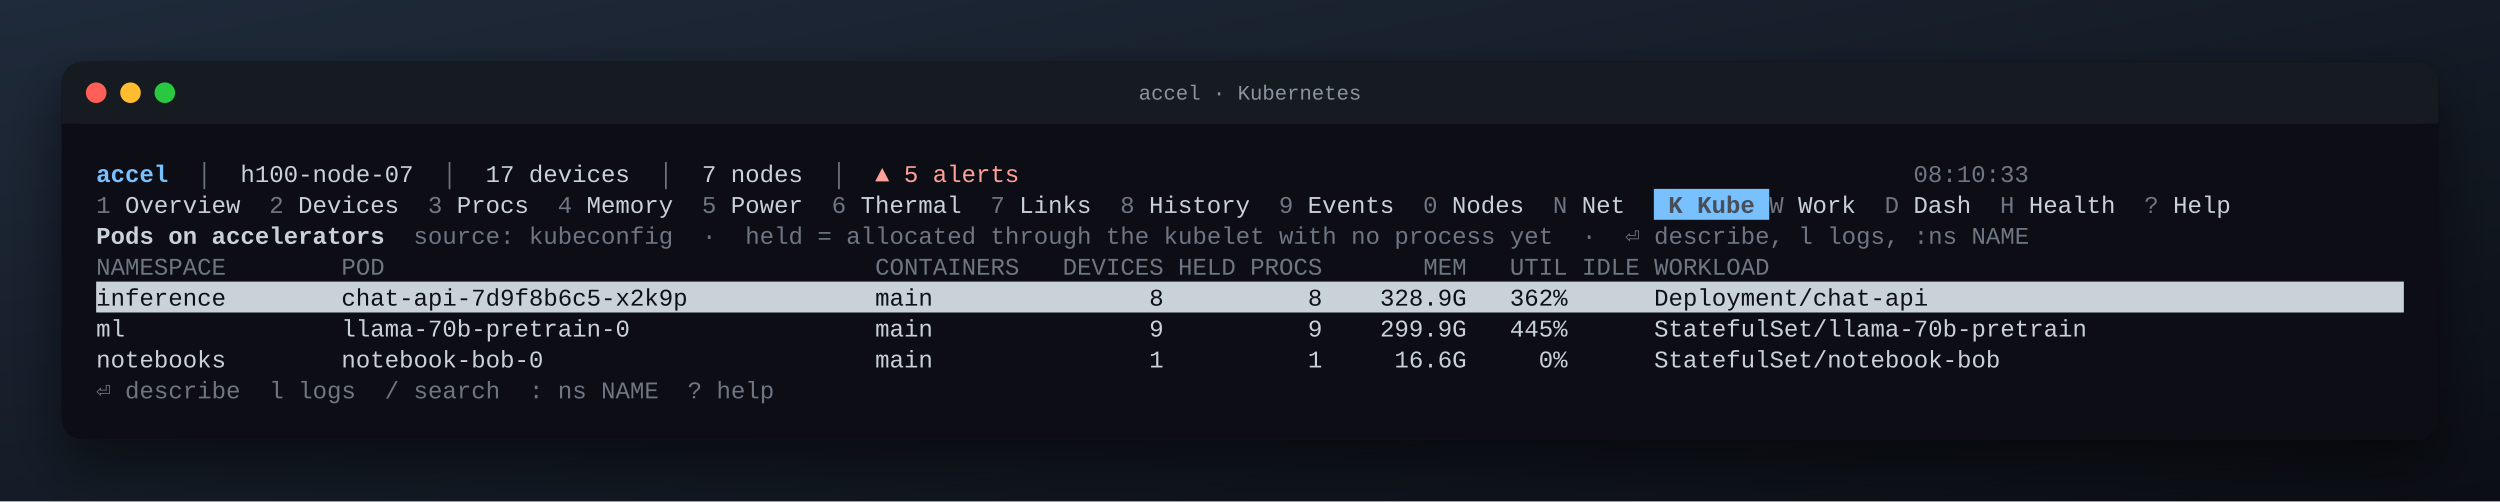
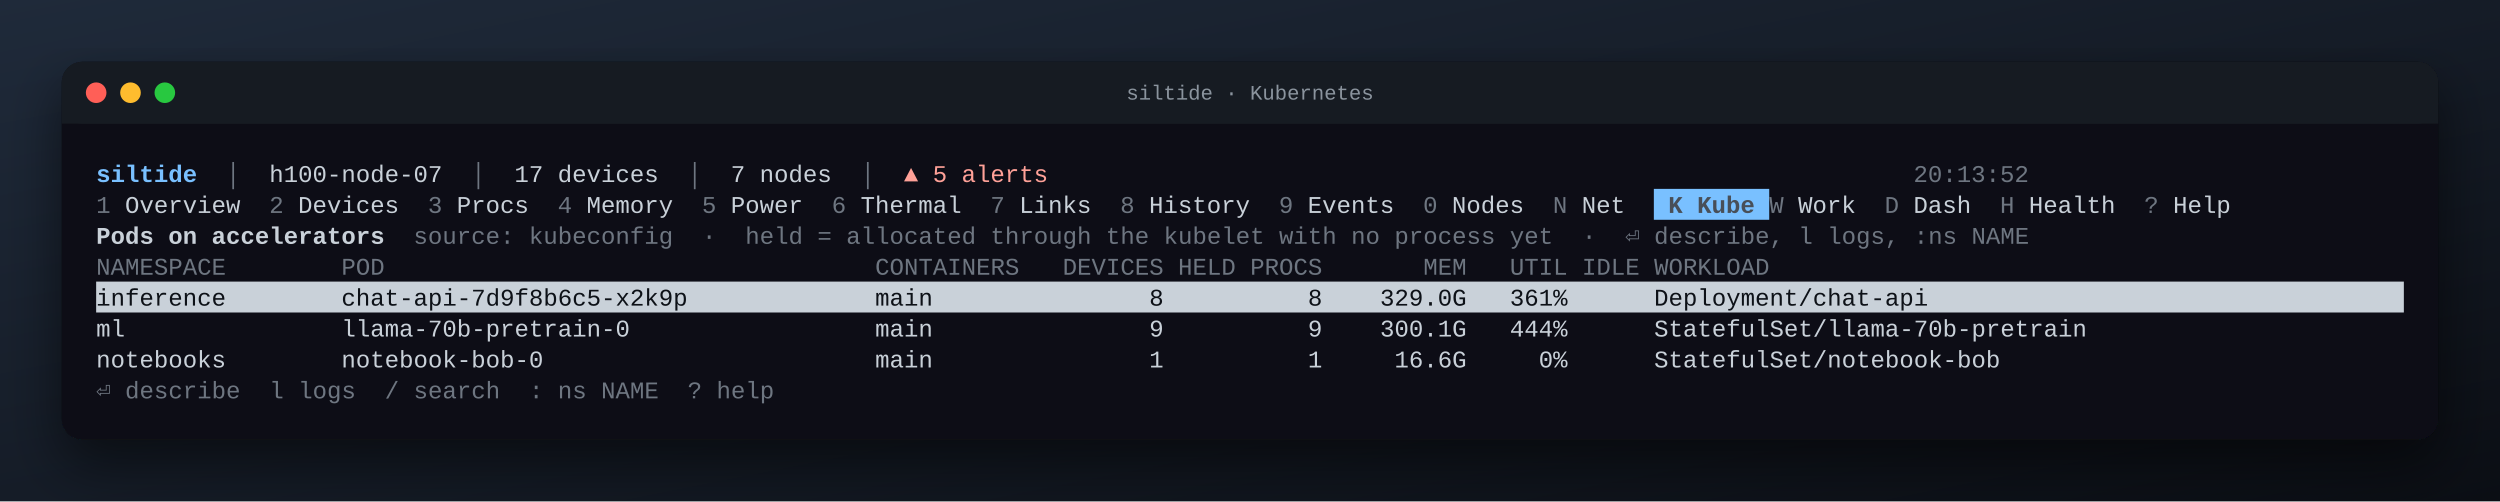
<svg xmlns="http://www.w3.org/2000/svg" width="1456" height="292" viewBox="0 0 1456 292" font-family="JetBrains Mono, SFMono-Regular, Menlo, Consolas, Liberation Mono, monospace" font-size="14">
  <defs>
    <linearGradient id="desk" x1="0" y1="0" x2="1" y2="1">
      <stop offset="0" stop-color="#1f2a3a" />
      <stop offset="1" stop-color="#0b0e14" />
    </linearGradient>
    <filter id="shadow" x="-10%" y="-10%" width="120%" height="130%">
      <feDropShadow dx="0" dy="14" stdDeviation="16" flood-color="#000" flood-opacity="0.55" />
    </filter>
  </defs>
  <rect width="100%" height="100%" fill="url(#desk)" />
  <rect x="36" y="36" width="1384" height="220" rx="12" fill="#0d1117" filter="url(#shadow)" />
  <rect x="36" y="36" width="1384" height="36" rx="12" fill="#161b22" />
  <rect x="36" y="60" width="1384" height="12" fill="#161b22" />
  <circle cx="56" cy="54" r="6" fill="#ff5f57" />
  <circle cx="76" cy="54" r="6" fill="#febc2e" />
  <circle cx="96" cy="54" r="6" fill="#28c840" />
-   <text x="50%" y="58" text-anchor="middle" fill="#8b949e" font-size="12">accel · Kubernetes</text>
+   <text x="50%" y="58" text-anchor="middle" fill="#8b949e" font-size="12">siltide · Kubernetes</text>
  <g xml:space="preserve" transform="translate(36 36)">
    <text y="70.0" fill="#c9d1d9" xml:space="preserve" style="white-space:pre">
-       <tspan x="20.0" fill="#79c0ff" font-weight="bold">accel</tspan>
-       <tspan x="62.0" fill="#6e7681">  │  </tspan>
-       <tspan x="104.0">h100-node-07</tspan>
-       <tspan x="204.8" fill="#6e7681">  │  </tspan>
-       <tspan x="246.8">17 devices</tspan>
-       <tspan x="330.8" fill="#6e7681">  │  </tspan>
-       <tspan x="372.8">7 nodes</tspan>
-       <tspan x="431.6" fill="#6e7681">  │  </tspan>
-       <tspan x="473.6" fill="#ffa198">▲ 5 alerts</tspan>
-       <tspan x="1078.4" fill="#6e7681">08:10:33                         </tspan>
+       <tspan x="20.0" fill="#79c0ff" font-weight="bold">siltide</tspan>
+       <tspan x="78.8" fill="#6e7681">  │  </tspan>
+       <tspan x="120.8">h100-node-07</tspan>
+       <tspan x="221.6" fill="#6e7681">  │  </tspan>
+       <tspan x="263.6">17 devices</tspan>
+       <tspan x="347.6" fill="#6e7681">  │  </tspan>
+       <tspan x="389.6">7 nodes</tspan>
+       <tspan x="448.4" fill="#6e7681">  │  </tspan>
+       <tspan x="490.4" fill="#ffa198">▲ 5 alerts</tspan>
+       <tspan x="1078.4" fill="#6e7681">20:13:52                         </tspan>
    </text>
    <rect x="927.2" y="74.0" width="67.2" height="18.0" fill="#79c0ff" />
    <text y="88.0" fill="#c9d1d9" xml:space="preserve" style="white-space:pre">
      <tspan x="20.0" fill="#6e7681">1</tspan>
      <tspan x="28.4"> Overview  </tspan>
      <tspan x="120.8" fill="#6e7681">2</tspan>
      <tspan x="129.2"> Devices  </tspan>
      <tspan x="213.2" fill="#6e7681">3</tspan>
      <tspan x="221.6"> Procs  </tspan>
      <tspan x="288.8" fill="#6e7681">4</tspan>
      <tspan x="297.2"> Memory  </tspan>
      <tspan x="372.8" fill="#6e7681">5</tspan>
      <tspan x="381.2"> Power  </tspan>
      <tspan x="448.4" fill="#6e7681">6</tspan>
      <tspan x="456.8"> Thermal  </tspan>
      <tspan x="540.8" fill="#6e7681">7</tspan>
      <tspan x="549.2"> Links  </tspan>
      <tspan x="616.4" fill="#6e7681">8</tspan>
      <tspan x="624.8"> History  </tspan>
      <tspan x="708.8" fill="#6e7681">9</tspan>
      <tspan x="717.2"> Events  </tspan>
      <tspan x="792.8" fill="#6e7681">0</tspan>
      <tspan x="801.2"> Nodes  </tspan>
      <tspan x="868.4" fill="#6e7681">N</tspan>
      <tspan x="876.8"> Net  </tspan>
      <tspan x="927.2" fill="#484f58" font-weight="bold"> K Kube </tspan>
      <tspan x="994.4" fill="#6e7681">W</tspan>
      <tspan x="1002.8"> Work  </tspan>
      <tspan x="1061.6" fill="#6e7681">D</tspan>
      <tspan x="1070.0"> Dash  </tspan>
      <tspan x="1128.8" fill="#6e7681">H</tspan>
      <tspan x="1137.2"> Health  </tspan>
      <tspan x="1212.8" fill="#6e7681">?</tspan>
      <tspan x="1221.2"> Help  </tspan>
    </text>
    <text y="106.0" fill="#c9d1d9" xml:space="preserve" style="white-space:pre">
      <tspan x="20.0" font-weight="bold">Pods on accelerators</tspan>
      <tspan x="188.0" fill="#6e7681">  source: kubeconfig  ·  held = allocated through the kubelet with no process yet  ·  ⏎ describe, l logs, :ns NAME</tspan>
    </text>
    <text y="124.0" fill="#c9d1d9" xml:space="preserve" style="white-space:pre">
      <tspan x="20.0" fill="#6e7681">NAMESPACE        POD                                  CONTAINERS   DEVICES HELD PROCS       MEM   UTIL IDLE WORKLOAD                      </tspan>
    </text>
    <rect x="20.0" y="128.0" width="1344.0" height="18.0" fill="#c9d1d9" />
    <text y="142.0" fill="#c9d1d9" xml:space="preserve" style="white-space:pre">
-       <tspan x="20.0" fill="#0d1117">inference        chat-api-7d9f8b6c5-x2k9p             main               8          8    328.9G   362%      Deployment/chat-api                                 </tspan>
+       <tspan x="20.0" fill="#0d1117">inference        chat-api-7d9f8b6c5-x2k9p             main               8          8    329.0G   361%      Deployment/chat-api                                 </tspan>
    </text>
    <text y="160.0" fill="#c9d1d9" xml:space="preserve" style="white-space:pre">
-       <tspan x="20.0">ml               llama-70b-pretrain-0                 main               9          9    299.9G   445%      StatefulSet/llama-70b-pretrain</tspan>
+       <tspan x="20.0">ml               llama-70b-pretrain-0                 main               9          9    300.1G   444%      StatefulSet/llama-70b-pretrain</tspan>
    </text>
    <text y="178.0" fill="#c9d1d9" xml:space="preserve" style="white-space:pre">
      <tspan x="20.0">notebooks        notebook-bob-0                       main               1          1     16.6G     0%      StatefulSet/notebook-bob      </tspan>
    </text>
    <text y="196.0" fill="#c9d1d9" xml:space="preserve" style="white-space:pre">
      <tspan x="20.0" fill="#6e7681">⏎ describe  l logs  / search  : ns NAME  ? help</tspan>
    </text>
  </g>
</svg>
